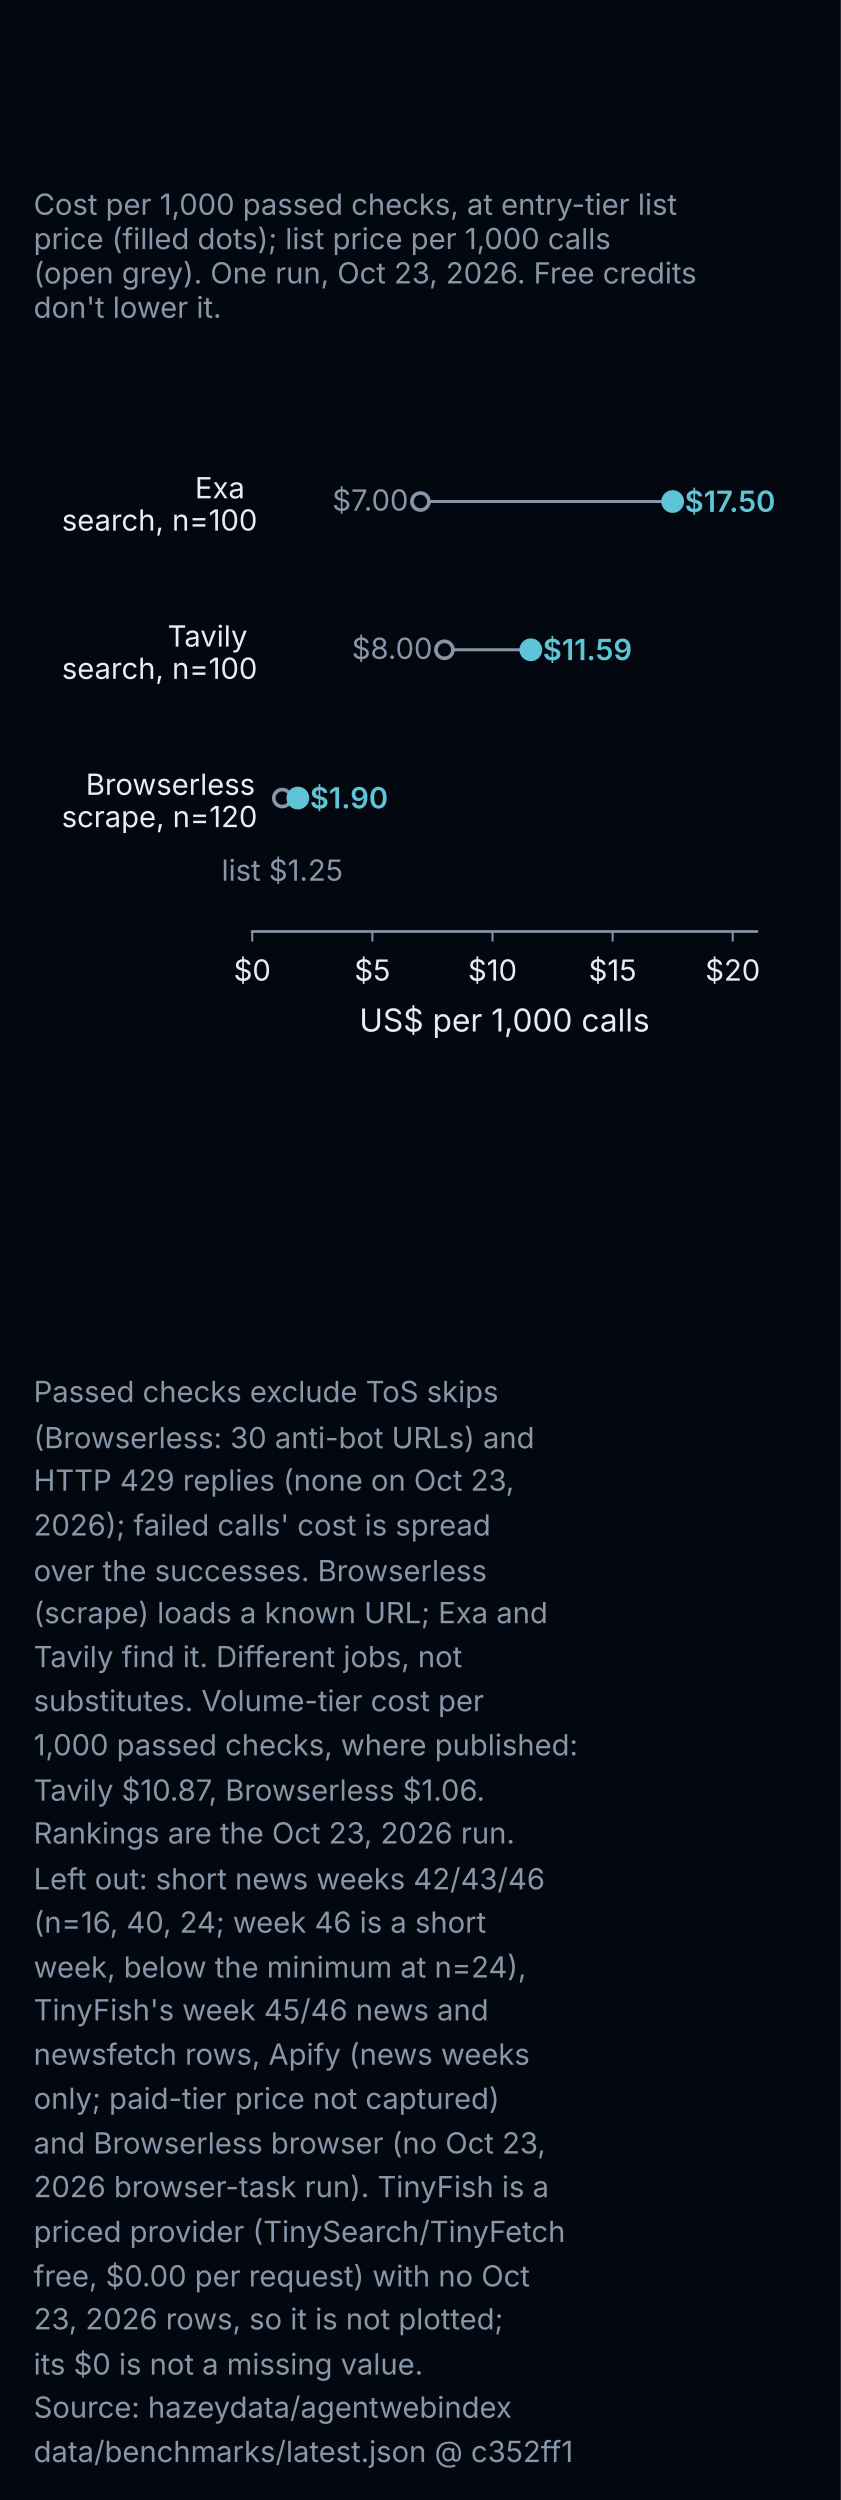
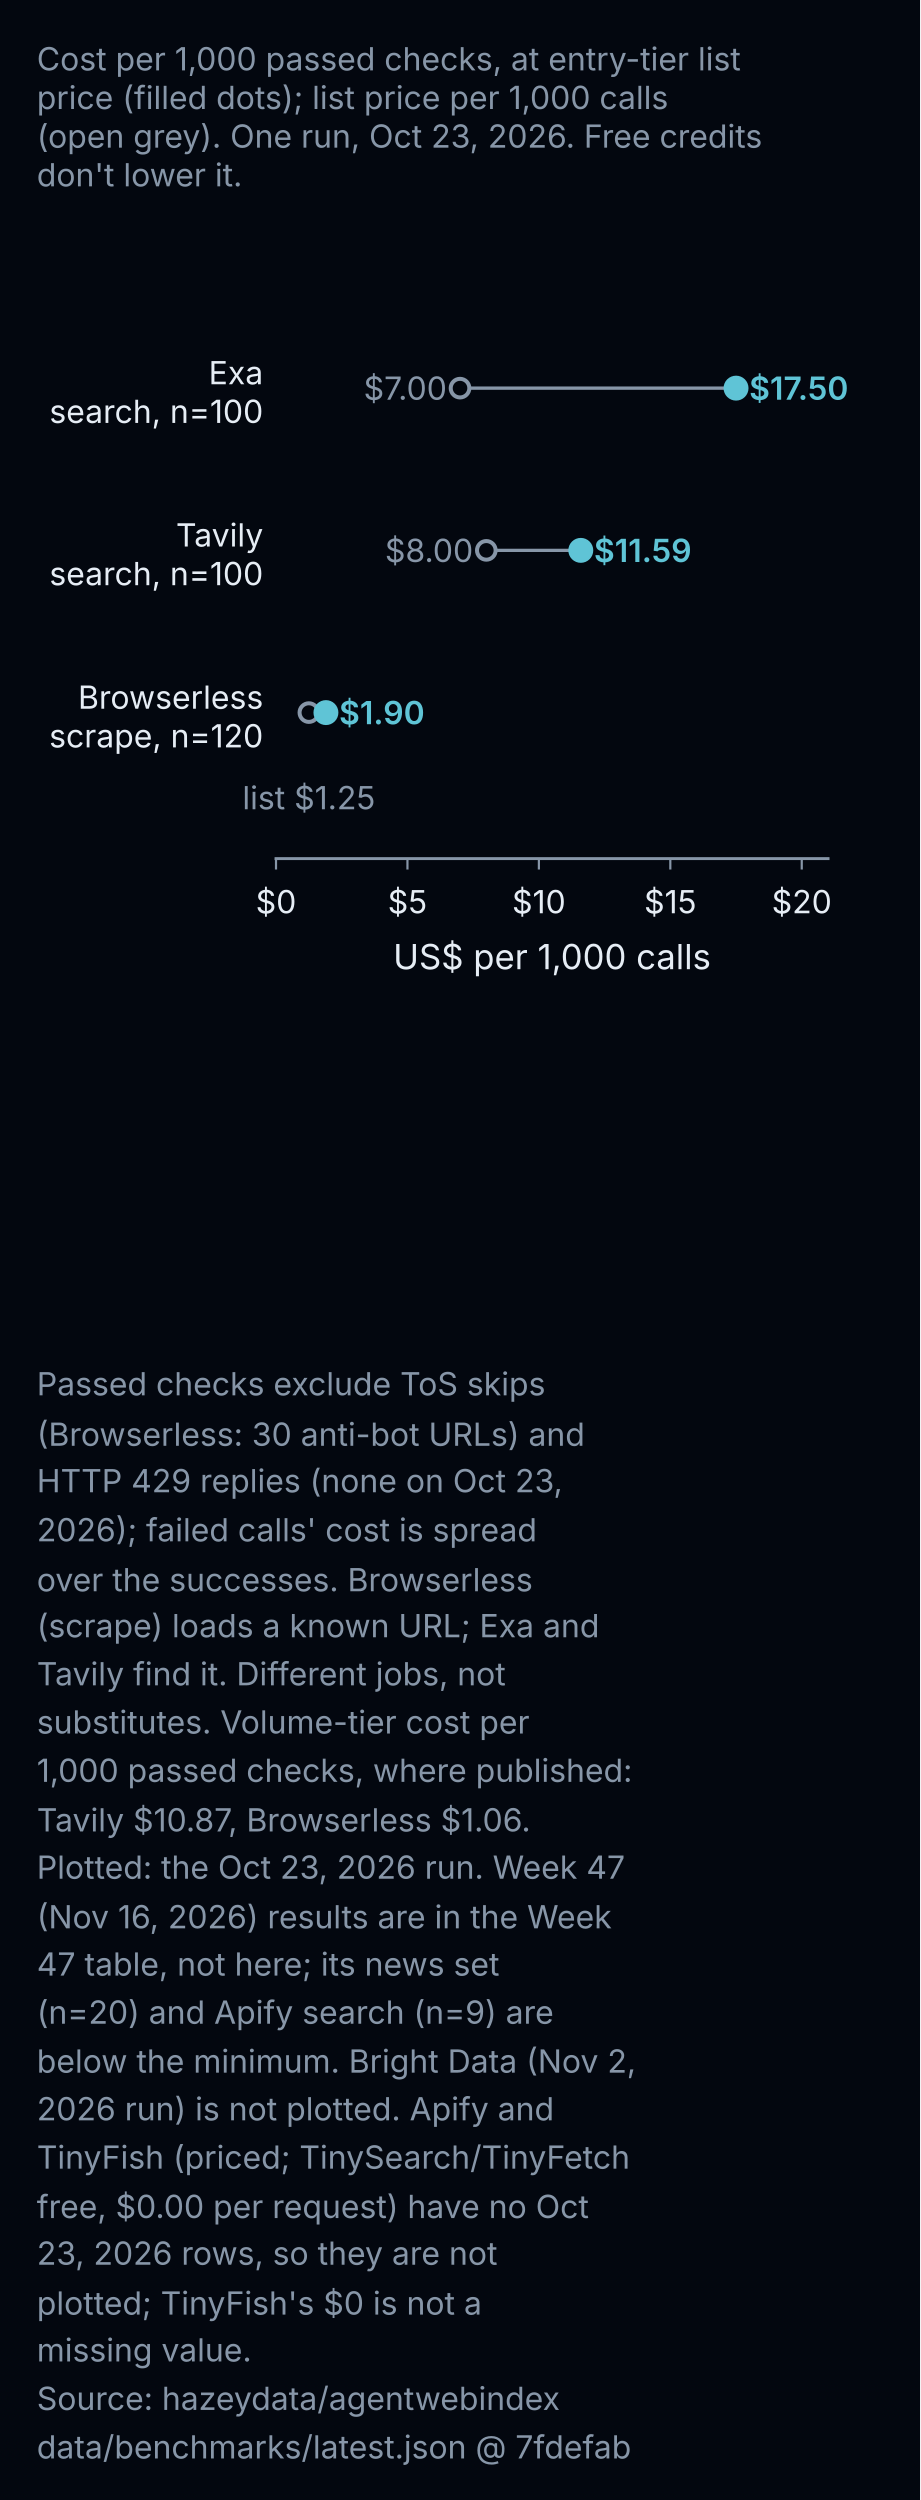
- <svg xmlns="http://www.w3.org/2000/svg" xmlns:xlink="http://www.w3.org/1999/xlink" role="img" aria-label="Exa lists cheaper than Tavily ($7.00 vs $8.00 per 1,000 calls) but costs more per 1,000 passed checks ($17.50 vs $11.59)" width="252pt" height="749.25pt" viewBox="0 0 252 749.25" version="1.1">
+ <svg xmlns="http://www.w3.org/2000/svg" xmlns:xlink="http://www.w3.org/1999/xlink" role="img" aria-label="Exa lists cheaper than Tavily ($7.00 vs $8.00 per 1,000 calls) but costs more per 1,000 passed checks ($17.50 vs $11.59)" width="252pt" height="684.748pt" viewBox="0 0 252 684.748" version="1.1">
  <defs>
    <style type="text/css">*{stroke-linejoin: round; stroke-linecap: butt}</style>
  </defs>
  <g id="figure_1">
    <g id="patch_1">
-       <path d="M 0 749.25  L 252 749.25  L 252 0  L 0 0  z " style="fill: #03070f" />
+       <path d="M 0 684.748  L 252 684.748  L 252 0  L 0 0  z " style="fill: #03070f" />
    </g>
    <g id="axes_1">
      <g id="patch_2">
-         <path d="M 75.6 279.169  L 226.8 279.169  L 226.8 123.649  L 75.6 123.649  z " style="fill: #03070f" />
+         <path d="M 75.6 235.17  L 226.8 235.17  L 226.8 79.65  L 75.6 79.65  z " style="fill: #03070f" />
      </g>
      <g id="matplotlib.axis_1">
        <g id="xtick_1">
          <g id="line2d_1">
            <defs>
-               <path id="me7119672c3" d="M 0 0  L 0 3  " style="stroke: #8796a8; stroke-width: 0.6" />
+               <path id="m5994e477f5" d="M 0 0  L 0 3  " style="stroke: #8796a8; stroke-width: 0.6" />
            </defs>
            <g>
-               <use xlink:href="#me7119672c3" x="75.6" y="279.169" style="fill: #8796a8; stroke: #8796a8; stroke-width: 0.6" />
+               <use xlink:href="#m5994e477f5" x="75.6" y="235.17" style="fill: #8796a8; stroke: #8796a8; stroke-width: 0.6" />
            </g>
          </g>
          <g id="text_1">
-             <text style="font-size: 8.75px; font-family: 'Inter', sans-serif; text-anchor: middle; fill: #e6edf5" x="75.6" y="293.903" transform="rotate(-0 75.6 293.9031)">$0</text>
+             <text style="font-size: 8.75px; font-family: 'Inter', sans-serif; text-anchor: middle; fill: #e6edf5" x="75.6" y="250.147" transform="rotate(-0 75.6 250.1466)">$0</text>
          </g>
        </g>
        <g id="xtick_2">
          <g id="line2d_2">
            <g>
-               <use xlink:href="#me7119672c3" x="111.6" y="279.169" style="fill: #8796a8; stroke: #8796a8; stroke-width: 0.6" />
+               <use xlink:href="#m5994e477f5" x="111.6" y="235.17" style="fill: #8796a8; stroke: #8796a8; stroke-width: 0.6" />
            </g>
          </g>
          <g id="text_2">
-             <text style="font-size: 8.75px; font-family: 'Inter', sans-serif; text-anchor: middle; fill: #e6edf5" x="111.6" y="293.903" transform="rotate(-0 111.6 293.9031)">$5</text>
+             <text style="font-size: 8.75px; font-family: 'Inter', sans-serif; text-anchor: middle; fill: #e6edf5" x="111.6" y="250.147" transform="rotate(-0 111.6 250.1466)">$5</text>
          </g>
        </g>
        <g id="xtick_3">
          <g id="line2d_3">
            <g>
-               <use xlink:href="#me7119672c3" x="147.6" y="279.169" style="fill: #8796a8; stroke: #8796a8; stroke-width: 0.6" />
+               <use xlink:href="#m5994e477f5" x="147.6" y="235.17" style="fill: #8796a8; stroke: #8796a8; stroke-width: 0.6" />
            </g>
          </g>
          <g id="text_3">
-             <text style="font-size: 8.75px; font-family: 'Inter', sans-serif; text-anchor: middle; fill: #e6edf5" x="147.6" y="293.903" transform="rotate(-0 147.6 293.9031)">$10</text>
+             <text style="font-size: 8.75px; font-family: 'Inter', sans-serif; text-anchor: middle; fill: #e6edf5" x="147.6" y="250.147" transform="rotate(-0 147.6 250.1466)">$10</text>
          </g>
        </g>
        <g id="xtick_4">
          <g id="line2d_4">
            <g>
-               <use xlink:href="#me7119672c3" x="183.6" y="279.169" style="fill: #8796a8; stroke: #8796a8; stroke-width: 0.6" />
+               <use xlink:href="#m5994e477f5" x="183.6" y="235.17" style="fill: #8796a8; stroke: #8796a8; stroke-width: 0.6" />
            </g>
          </g>
          <g id="text_4">
-             <text style="font-size: 8.75px; font-family: 'Inter', sans-serif; text-anchor: middle; fill: #e6edf5" x="183.6" y="293.903" transform="rotate(-0 183.6 293.9031)">$15</text>
+             <text style="font-size: 8.75px; font-family: 'Inter', sans-serif; text-anchor: middle; fill: #e6edf5" x="183.6" y="250.147" transform="rotate(-0 183.6 250.1466)">$15</text>
          </g>
        </g>
        <g id="xtick_5">
          <g id="line2d_5">
            <g>
-               <use xlink:href="#me7119672c3" x="219.6" y="279.169" style="fill: #8796a8; stroke: #8796a8; stroke-width: 0.6" />
+               <use xlink:href="#m5994e477f5" x="219.6" y="235.17" style="fill: #8796a8; stroke: #8796a8; stroke-width: 0.6" />
            </g>
          </g>
          <g id="text_5">
-             <text style="font-size: 8.75px; font-family: 'Inter', sans-serif; text-anchor: middle; fill: #e6edf5" x="219.6" y="293.903" transform="rotate(-0 219.6 293.9031)">$20</text>
+             <text style="font-size: 8.75px; font-family: 'Inter', sans-serif; text-anchor: middle; fill: #e6edf5" x="219.6" y="250.147" transform="rotate(-0 219.6 250.1466)">$20</text>
          </g>
        </g>
        <g id="text_6">
-           <text style="font-size: 9.5px; font-family: 'Inter', sans-serif; text-anchor: middle; fill: #e6edf5" x="151.2" y="309.157" transform="rotate(-0 151.2 309.1565)">US$ per 1,000 calls</text>
+           <text style="font-size: 9.5px; font-family: 'Inter', sans-serif; text-anchor: middle; fill: #e6edf5" x="151.2" y="265.46" transform="rotate(-0 151.2 265.4603)">US$ per 1,000 calls</text>
        </g>
      </g>
      <g id="matplotlib.axis_2">
        <g id="ytick_1">
          <g id="line2d_6" />
          <g id="text_7">
-             <text style="font-size: 8.75px; font-family: 'Inter', sans-serif; fill: #e6edf5" transform="translate(25.7175 238.213)">Browserless</text>
-             <text style="font-size: 8.75px; font-family: 'Inter', sans-serif; fill: #e6edf5" transform="translate(18.4875 247.8927)">scrape, n=120</text>
+             <text style="font-size: 8.75px; font-family: 'Inter', sans-serif; fill: #e6edf5" transform="translate(21.36914 194.1238)">Browserless</text>
+             <text style="font-size: 8.75px; font-family: 'Inter', sans-serif; fill: #e6edf5" transform="translate(13.46133 204.711)">scrape, n=120</text>
          </g>
        </g>
        <g id="ytick_2">
          <g id="line2d_7" />
          <g id="text_8">
-             <text style="font-size: 8.75px; font-family: 'Inter', sans-serif; fill: #e6edf5" transform="translate(50.24125 193.7788)">Tavily</text>
-             <text style="font-size: 8.75px; font-family: 'Inter', sans-serif; fill: #e6edf5" transform="translate(18.54125 203.4585)">search, n=100</text>
+             <text style="font-size: 8.75px; font-family: 'Inter', sans-serif; fill: #e6edf5" transform="translate(48.19199 149.6896)">Tavily</text>
+             <text style="font-size: 8.75px; font-family: 'Inter', sans-serif; fill: #e6edf5" transform="translate(13.52012 160.2767)">search, n=100</text>
          </g>
        </g>
        <g id="ytick_3">
          <g id="line2d_8" />
          <g id="text_9">
-             <text style="font-size: 8.75px; font-family: 'Inter', sans-serif; fill: #e6edf5" transform="translate(58.43125 149.3445)">Exa</text>
-             <text style="font-size: 8.75px; font-family: 'Inter', sans-serif; fill: #e6edf5" transform="translate(18.54125 159.0242)">search, n=100</text>
+             <text style="font-size: 8.75px; font-family: 'Inter', sans-serif; fill: #e6edf5" transform="translate(57.14981 105.2553)">Exa</text>
+             <text style="font-size: 8.75px; font-family: 'Inter', sans-serif; fill: #e6edf5" transform="translate(13.52012 115.8424)">search, n=100</text>
          </g>
        </g>
      </g>
      <g id="line2d_9">
-         <path d="M 126 150.309  L 201.6 150.309  " clip-path="url(#p221ace4262)" style="fill: none; stroke: #8796a8; stroke-width: 0.9; stroke-linecap: round" />
+         <path d="M 126 106.311  L 201.6 106.311  " clip-path="url(#pd9c351da88)" style="fill: none; stroke: #8796a8; stroke-width: 0.9; stroke-linecap: round" />
      </g>
      <g id="line2d_10">
-         <path d="M 133.2 194.744  L 159.078 194.744  " clip-path="url(#p221ace4262)" style="fill: none; stroke: #8796a8; stroke-width: 0.9; stroke-linecap: round" />
+         <path d="M 133.2 150.745  L 159.078 150.745  " clip-path="url(#pd9c351da88)" style="fill: none; stroke: #8796a8; stroke-width: 0.9; stroke-linecap: round" />
      </g>
      <g id="line2d_11">
-         <path d="M 84.6 239.178  L 89.271 239.178  " clip-path="url(#p221ace4262)" style="fill: none; stroke: #8796a8; stroke-width: 0.9; stroke-linecap: round" />
+         <path d="M 84.6 195.179  L 89.271 195.179  " clip-path="url(#pd9c351da88)" style="fill: none; stroke: #8796a8; stroke-width: 0.9; stroke-linecap: round" />
      </g>
      <g id="patch_3">
-         <path d="M 75.6 279.169  L 226.8 279.169  " style="fill: none; stroke: #8796a8; stroke-width: 0.8; stroke-linejoin: miter; stroke-linecap: square" />
+         <path d="M 75.6 235.17  L 226.8 235.17  " style="fill: none; stroke: #8796a8; stroke-width: 0.8; stroke-linejoin: miter; stroke-linecap: square" />
      </g>
      <g id="PathCollection_1">
        <defs>
-           <path id="m9263d758e5" d="M 0 2.55  C 0.676 2.55 1.325 2.281 1.803 1.803  C 2.281 1.325 2.55 0.676 2.55 0  C 2.55 -0.676 2.281 -1.325 1.803 -1.803  C 1.325 -2.281 0.676 -2.55 0 -2.55  C -0.676 -2.55 -1.325 -2.281 -1.803 -1.803  C -2.281 -1.325 -2.55 -0.676 -2.55 0  C -2.55 0.676 -2.281 1.325 -1.803 1.803  C -1.325 2.281 -0.676 2.55 0 2.55  z " style="stroke: #8796a8; stroke-width: 1.1" />
+           <path id="m7b837a0924" d="M 0 2.55  C 0.676 2.55 1.325 2.281 1.803 1.803  C 2.281 1.325 2.55 0.676 2.55 0  C 2.55 -0.676 2.281 -1.325 1.803 -1.803  C 1.325 -2.281 0.676 -2.55 0 -2.55  C -0.676 -2.55 -1.325 -2.281 -1.803 -1.803  C -2.281 -1.325 -2.55 -0.676 -2.55 0  C -2.55 0.676 -2.281 1.325 -1.803 1.803  C -1.325 2.281 -0.676 2.55 0 2.55  z " style="stroke: #8796a8; stroke-width: 1.1" />
        </defs>
-         <g clip-path="url(#p221ace4262)">
-           <use xlink:href="#m9263d758e5" x="126" y="150.309" style="fill: #03070f; stroke: #8796a8; stroke-width: 1.1" />
+         <g clip-path="url(#pd9c351da88)">
+           <use xlink:href="#m7b837a0924" x="126" y="106.311" style="fill: #03070f; stroke: #8796a8; stroke-width: 1.1" />
        </g>
      </g>
      <g id="text_10">
-         <text style="font-weight: 600; font-size: 8.75px; font-family: 'Inter', sans-serif; text-anchor: start; fill: #5fc4d6" x="205.2" y="153.401" transform="rotate(-0 205.2 153.4014)">$17.50</text>
+         <text style="font-weight: 600; font-size: 8.75px; font-family: 'Inter', sans-serif; text-anchor: start; fill: #5fc4d6" x="205.2" y="109.494" transform="rotate(-0 205.2 109.4936)">$17.50</text>
      </g>
      <g id="text_11">
-         <text style="font-size: 8.75px; font-family: 'Inter', sans-serif; text-anchor: end; fill: #8796a8" x="122.4" y="153.038" transform="rotate(-0 122.4 153.0376)">$7.00</text>
+         <text style="font-size: 8.75px; font-family: 'Inter', sans-serif; text-anchor: end; fill: #8796a8" x="122.4" y="109.494" transform="rotate(-0 122.4 109.4936)">$7.00</text>
      </g>
      <g id="PathCollection_2">
-         <g clip-path="url(#p221ace4262)">
-           <use xlink:href="#m9263d758e5" x="133.2" y="194.744" style="fill: #03070f; stroke: #8796a8; stroke-width: 1.1" />
+         <g clip-path="url(#pd9c351da88)">
+           <use xlink:href="#m7b837a0924" x="133.2" y="150.745" style="fill: #03070f; stroke: #8796a8; stroke-width: 1.1" />
        </g>
      </g>
      <g id="text_12">
-         <text style="font-weight: 600; font-size: 8.75px; font-family: 'Inter', sans-serif; text-anchor: start; fill: #5fc4d6" x="162.678" y="197.836" transform="rotate(-0 162.6783 197.8356)">$11.59</text>
+         <text style="font-weight: 600; font-size: 8.75px; font-family: 'Inter', sans-serif; text-anchor: start; fill: #5fc4d6" x="162.678" y="153.928" transform="rotate(-0 162.6783 153.9278)">$11.59</text>
      </g>
      <g id="text_13">
-         <text style="font-size: 8.75px; font-family: 'Inter', sans-serif; text-anchor: end; fill: #8796a8" x="129.6" y="197.472" transform="rotate(-0 129.6 197.4719)">$8.00</text>
+         <text style="font-size: 8.75px; font-family: 'Inter', sans-serif; text-anchor: end; fill: #8796a8" x="129.6" y="153.928" transform="rotate(-0 129.6 153.9278)">$8.00</text>
      </g>
      <g id="PathCollection_3">
-         <g clip-path="url(#p221ace4262)">
-           <use xlink:href="#m9263d758e5" x="84.6" y="239.178" style="fill: #03070f; stroke: #8796a8; stroke-width: 1.1" />
+         <g clip-path="url(#pd9c351da88)">
+           <use xlink:href="#m7b837a0924" x="84.6" y="195.179" style="fill: #03070f; stroke: #8796a8; stroke-width: 1.1" />
        </g>
      </g>
      <g id="text_14">
-         <text style="font-weight: 600; font-size: 8.75px; font-family: 'Inter', sans-serif; text-anchor: start; fill: #5fc4d6" x="92.871" y="242.27" transform="rotate(-0 92.87089 242.2699)">$1.90</text>
+         <text style="font-weight: 600; font-size: 8.75px; font-family: 'Inter', sans-serif; text-anchor: start; fill: #5fc4d6" x="92.871" y="198.362" transform="rotate(-0 92.87089 198.3621)">$1.90</text>
      </g>
      <g id="text_15">
-         <text style="font-size: 8.75px; font-family: 'Inter', sans-serif; text-anchor: middle; fill: #8796a8" x="84.6" y="263.959" transform="rotate(-0 84.6 263.9591)">list $1.25</text>
+         <text style="font-size: 8.75px; font-family: 'Inter', sans-serif; text-anchor: middle; fill: #8796a8" x="84.6" y="221.656" transform="rotate(-0 84.6 221.6557)">list $1.25</text>
      </g>
      <g id="PathCollection_4">
        <defs>
-           <path id="mffe0a15cd6" d="M 0 2.915  C 0.773 2.915 1.515 2.608 2.062 2.062  C 2.608 1.515 2.915 0.773 2.915 0  C 2.915 -0.773 2.608 -1.515 2.062 -2.062  C 1.515 -2.608 0.773 -2.915 0 -2.915  C -0.773 -2.915 -1.515 -2.608 -2.062 -2.062  C -2.608 -1.515 -2.915 -0.773 -2.915 0  C -2.915 0.773 -2.608 1.515 -2.062 2.062  C -1.515 2.608 -0.773 2.915 0 2.915  z " style="stroke: #5fc4d6" />
+           <path id="me4d0321225" d="M 0 2.915  C 0.773 2.915 1.515 2.608 2.062 2.062  C 2.608 1.515 2.915 0.773 2.915 0  C 2.915 -0.773 2.608 -1.515 2.062 -2.062  C 1.515 -2.608 0.773 -2.915 0 -2.915  C -0.773 -2.915 -1.515 -2.608 -2.062 -2.062  C -2.608 -1.515 -2.915 -0.773 -2.915 0  C -2.915 0.773 -2.608 1.515 -2.062 2.062  C -1.515 2.608 -0.773 2.915 0 2.915  z " style="stroke: #5fc4d6" />
        </defs>
-         <g clip-path="url(#p221ace4262)">
-           <use xlink:href="#mffe0a15cd6" x="201.6" y="150.309" style="fill: #5fc4d6; stroke: #5fc4d6" />
+         <g clip-path="url(#pd9c351da88)">
+           <use xlink:href="#me4d0321225" x="201.6" y="106.311" style="fill: #5fc4d6; stroke: #5fc4d6" />
        </g>
      </g>
      <g id="PathCollection_5">
-         <g clip-path="url(#p221ace4262)">
-           <use xlink:href="#mffe0a15cd6" x="159.078" y="194.744" style="fill: #5fc4d6; stroke: #5fc4d6" />
+         <g clip-path="url(#pd9c351da88)">
+           <use xlink:href="#me4d0321225" x="159.078" y="150.745" style="fill: #5fc4d6; stroke: #5fc4d6" />
        </g>
      </g>
      <g id="PathCollection_6">
-         <g clip-path="url(#p221ace4262)">
-           <use xlink:href="#mffe0a15cd6" x="89.271" y="239.178" style="fill: #5fc4d6; stroke: #5fc4d6" />
+         <g clip-path="url(#pd9c351da88)">
+           <use xlink:href="#me4d0321225" x="89.271" y="195.179" style="fill: #5fc4d6; stroke: #5fc4d6" />
        </g>
      </g>
    </g>
+     <g id="text_16">
+       <text style="font-size: 8.75px; font-family: 'Inter', sans-serif; fill: #8796a8" transform="translate(10.08 19.27656)">Cost per 1,000 passed checks, at entry-tier list</text>
+       <text style="font-size: 8.75px; font-family: 'Inter', sans-serif; fill: #8796a8" transform="translate(10.08 29.86372)">price (filled dots); list price per 1,000 calls</text>
+       <text style="font-size: 8.75px; font-family: 'Inter', sans-serif; fill: #8796a8" transform="translate(10.08 40.45088)">(open grey). One run, Oct 23, 2026. Free credits</text>
+       <text style="font-size: 8.75px; font-family: 'Inter', sans-serif; fill: #8796a8" transform="translate(10.08 51.03804)">don't lower it.</text>
+     </g>
    <g id="text_17">
-       <text style="font-size: 8.75px; font-family: 'Inter', sans-serif; fill: #8796a8" transform="translate(10.08 64.38313)">Cost per 1,000 passed checks, at entry-tier list</text>
-       <text style="font-size: 8.75px; font-family: 'Inter', sans-serif; fill: #8796a8" transform="translate(10.08 74.66779)">price (filled dots); list price per 1,000 calls</text>
-       <text style="font-size: 8.75px; font-family: 'Inter', sans-serif; fill: #8796a8" transform="translate(10.08 84.95246)">(open grey). One run, Oct 23, 2026. Free credits</text>
-       <text style="font-size: 8.75px; font-family: 'Inter', sans-serif; fill: #8796a8" transform="translate(10.08 95.23713)">don't lower it.</text>
-     </g>
-     <g id="text_18">
-       <text style="font-size: 8.75px; font-family: 'Inter', sans-serif; fill: #8796a8" transform="translate(10.08 420.2129)">Passed checks exclude ToS skips</text>
-       <text style="font-size: 8.75px; font-family: 'Inter', sans-serif; fill: #8796a8" transform="translate(10.08 434.0347)">(Browserless: 30 anti-bot URLs) and</text>
-       <text style="font-size: 8.75px; font-family: 'Inter', sans-serif; fill: #8796a8" transform="translate(10.08 446.771)">HTTP 429 replies (none on Oct 23,</text>
-       <text style="font-size: 8.75px; font-family: 'Inter', sans-serif; fill: #8796a8" transform="translate(10.08 460.206)">2026); failed calls' cost is spread</text>
-       <text style="font-size: 8.75px; font-family: 'Inter', sans-serif; fill: #8796a8" transform="translate(10.08 473.8856)">over the successes. Browserless</text>
-       <text style="font-size: 8.75px; font-family: 'Inter', sans-serif; fill: #8796a8" transform="translate(10.08 486.4729)">(scrape) loads a known URL; Exa and</text>
-       <text style="font-size: 8.75px; font-family: 'Inter', sans-serif; fill: #8796a8" transform="translate(10.08 499.6446)">Tavily find it. Different jobs, not</text>
-       <text style="font-size: 8.75px; font-family: 'Inter', sans-serif; fill: #8796a8" transform="translate(10.08 512.8505)">substitutes. Volume-tier cost per</text>
-       <text style="font-size: 8.75px; font-family: 'Inter', sans-serif; fill: #8796a8" transform="translate(10.08 526.0845)">1,000 passed checks, where published:</text>
-       <text style="font-size: 8.75px; font-family: 'Inter', sans-serif; fill: #8796a8" transform="translate(10.08 539.663)">Tavily $10.87, Browserless $1.06.</text>
-       <text style="font-size: 8.75px; font-family: 'Inter', sans-serif; fill: #8796a8" transform="translate(10.08 552.5011)">Rankings are the Oct 23, 2026 run.</text>
-       <text style="font-size: 8.75px; font-family: 'Inter', sans-serif; fill: #8796a8" transform="translate(10.08 566.2457)">Left out: short news weeks 42/43/46</text>
-       <text style="font-size: 8.75px; font-family: 'Inter', sans-serif; fill: #8796a8" transform="translate(10.08 579.2363)">(n=16, 40, 24; week 46 is a short</text>
-       <text style="font-size: 8.75px; font-family: 'Inter', sans-serif; fill: #8796a8" transform="translate(10.08 592.6712)">week, below the minimum at n=24),</text>
-       <text style="font-size: 8.75px; font-family: 'Inter', sans-serif; fill: #8796a8" transform="translate(10.08 605.5162)">TinyFish's week 45/46 news and</text>
-       <text style="font-size: 8.75px; font-family: 'Inter', sans-serif; fill: #8796a8" transform="translate(10.08 618.7953)">newsfetch rows, Apify (news weeks</text>
-       <text style="font-size: 8.75px; font-family: 'Inter', sans-serif; fill: #8796a8" transform="translate(10.08 632.0292)">only; paid-tier price not captured)</text>
-       <text style="font-size: 8.75px; font-family: 'Inter', sans-serif; fill: #8796a8" transform="translate(10.08 645.406)">and Browserless browser (no Oct 23,</text>
-       <text style="font-size: 8.75px; font-family: 'Inter', sans-serif; fill: #8796a8" transform="translate(10.08 658.4971)">2026 browser-task run). TinyFish is a</text>
-       <text style="font-size: 8.75px; font-family: 'Inter', sans-serif; fill: #8796a8" transform="translate(10.08 671.932)">priced provider (TinySearch/TinyFetch</text>
-       <text style="font-size: 8.75px; font-family: 'Inter', sans-serif; fill: #8796a8" transform="translate(10.08 685.2535)">free, $0.00 per request) with no Oct</text>
-       <text style="font-size: 8.75px; font-family: 'Inter', sans-serif; fill: #8796a8" transform="translate(10.08 698.1258)">23, 2026 rows, so it is not plotted;</text>
-       <text style="font-size: 8.75px; font-family: 'Inter', sans-serif; fill: #8796a8" transform="translate(10.08 711.6701)">its $0 is not a missing value.</text>
-       <text style="font-size: 8.75px; font-family: 'Inter', sans-serif; fill: #8796a8" transform="translate(10.08 724.5876)">Source: hazeydata/agentwebindex</text>
-       <text style="font-size: 8.75px; font-family: 'Inter', sans-serif; fill: #8796a8" transform="translate(10.08 737.8728)">data/benchmarks/latest.json @ c352ff1</text>
+       <text style="font-size: 8.75px; font-family: 'Inter', sans-serif; fill: #8796a8" transform="translate(10.08 382.1789)">Passed checks exclude ToS skips</text>
+       <text style="font-size: 8.75px; font-family: 'Inter', sans-serif; fill: #8796a8" transform="translate(10.08 396.0008)">(Browserless: 30 anti-bot URLs) and</text>
+       <text style="font-size: 8.75px; font-family: 'Inter', sans-serif; fill: #8796a8" transform="translate(10.08 408.7371)">HTTP 429 replies (none on Oct 23,</text>
+       <text style="font-size: 8.75px; font-family: 'Inter', sans-serif; fill: #8796a8" transform="translate(10.08 422.172)">2026); failed calls' cost is spread</text>
+       <text style="font-size: 8.75px; font-family: 'Inter', sans-serif; fill: #8796a8" transform="translate(10.08 435.8516)">over the successes. Browserless</text>
+       <text style="font-size: 8.75px; font-family: 'Inter', sans-serif; fill: #8796a8" transform="translate(10.08 448.4389)">(scrape) loads a known URL; Exa and</text>
+       <text style="font-size: 8.75px; font-family: 'Inter', sans-serif; fill: #8796a8" transform="translate(10.08 461.6106)">Tavily find it. Different jobs, not</text>
+       <text style="font-size: 8.75px; font-family: 'Inter', sans-serif; fill: #8796a8" transform="translate(10.08 474.8166)">substitutes. Volume-tier cost per</text>
+       <text style="font-size: 8.75px; font-family: 'Inter', sans-serif; fill: #8796a8" transform="translate(10.08 488.0505)">1,000 passed checks, where published:</text>
+       <text style="font-size: 8.75px; font-family: 'Inter', sans-serif; fill: #8796a8" transform="translate(10.08 501.629)">Tavily $10.87, Browserless $1.06.</text>
+       <text style="font-size: 8.75px; font-family: 'Inter', sans-serif; fill: #8796a8" transform="translate(10.08 514.5827)">Plotted: the Oct 23, 2026 run. Week 47</text>
+       <text style="font-size: 8.75px; font-family: 'Inter', sans-serif; fill: #8796a8" transform="translate(10.08 528.1693)">(Nov 16, 2026) results are in the Week</text>
+       <text style="font-size: 8.75px; font-family: 'Inter', sans-serif; fill: #8796a8" transform="translate(10.08 541.1121)">47 table, not here; its news set</text>
+       <text style="font-size: 8.75px; font-family: 'Inter', sans-serif; fill: #8796a8" transform="translate(10.08 554.2934)">(n=20) and Apify search (n=9) are</text>
+       <text style="font-size: 8.75px; font-family: 'Inter', sans-serif; fill: #8796a8" transform="translate(10.08 567.6941)">below the minimum. Bright Data (Nov 2,</text>
+       <text style="font-size: 8.75px; font-family: 'Inter', sans-serif; fill: #8796a8" transform="translate(10.08 580.7613)">2026 run) is not plotted. Apify and</text>
+       <text style="font-size: 8.75px; font-family: 'Inter', sans-serif; fill: #8796a8" transform="translate(10.08 593.9952)">TinyFish (priced; TinySearch/TinyFetch</text>
+       <text style="font-size: 8.75px; font-family: 'Inter', sans-serif; fill: #8796a8" transform="translate(10.08 607.5177)">free, $0.00 per request) have no Oct</text>
+       <text style="font-size: 8.75px; font-family: 'Inter', sans-serif; fill: #8796a8" transform="translate(10.08 620.3114)">23, 2026 rows, so they are not</text>
+       <text style="font-size: 8.75px; font-family: 'Inter', sans-serif; fill: #8796a8" transform="translate(10.08 633.9685)">plotted; TinyFish's $0 is not a</text>
+       <text style="font-size: 8.75px; font-family: 'Inter', sans-serif; fill: #8796a8" transform="translate(10.08 646.8066)">missing value.</text>
+       <text style="font-size: 8.75px; font-family: 'Inter', sans-serif; fill: #8796a8" transform="translate(10.08 660.0857)">Source: hazeydata/agentwebindex</text>
+       <text style="font-size: 8.75px; font-family: 'Inter', sans-serif; fill: #8796a8" transform="translate(10.08 673.3709)">data/benchmarks/latest.json @ 7fdefab</text>
    </g>
  </g>
  <defs>
-     <clipPath id="p221ace4262">
-       <rect x="75.6" y="123.649" width="151.2" height="155.52" />
+     <clipPath id="pd9c351da88">
+       <rect x="75.6" y="79.65" width="151.2" height="155.52" />
    </clipPath>
  </defs>
</svg>
